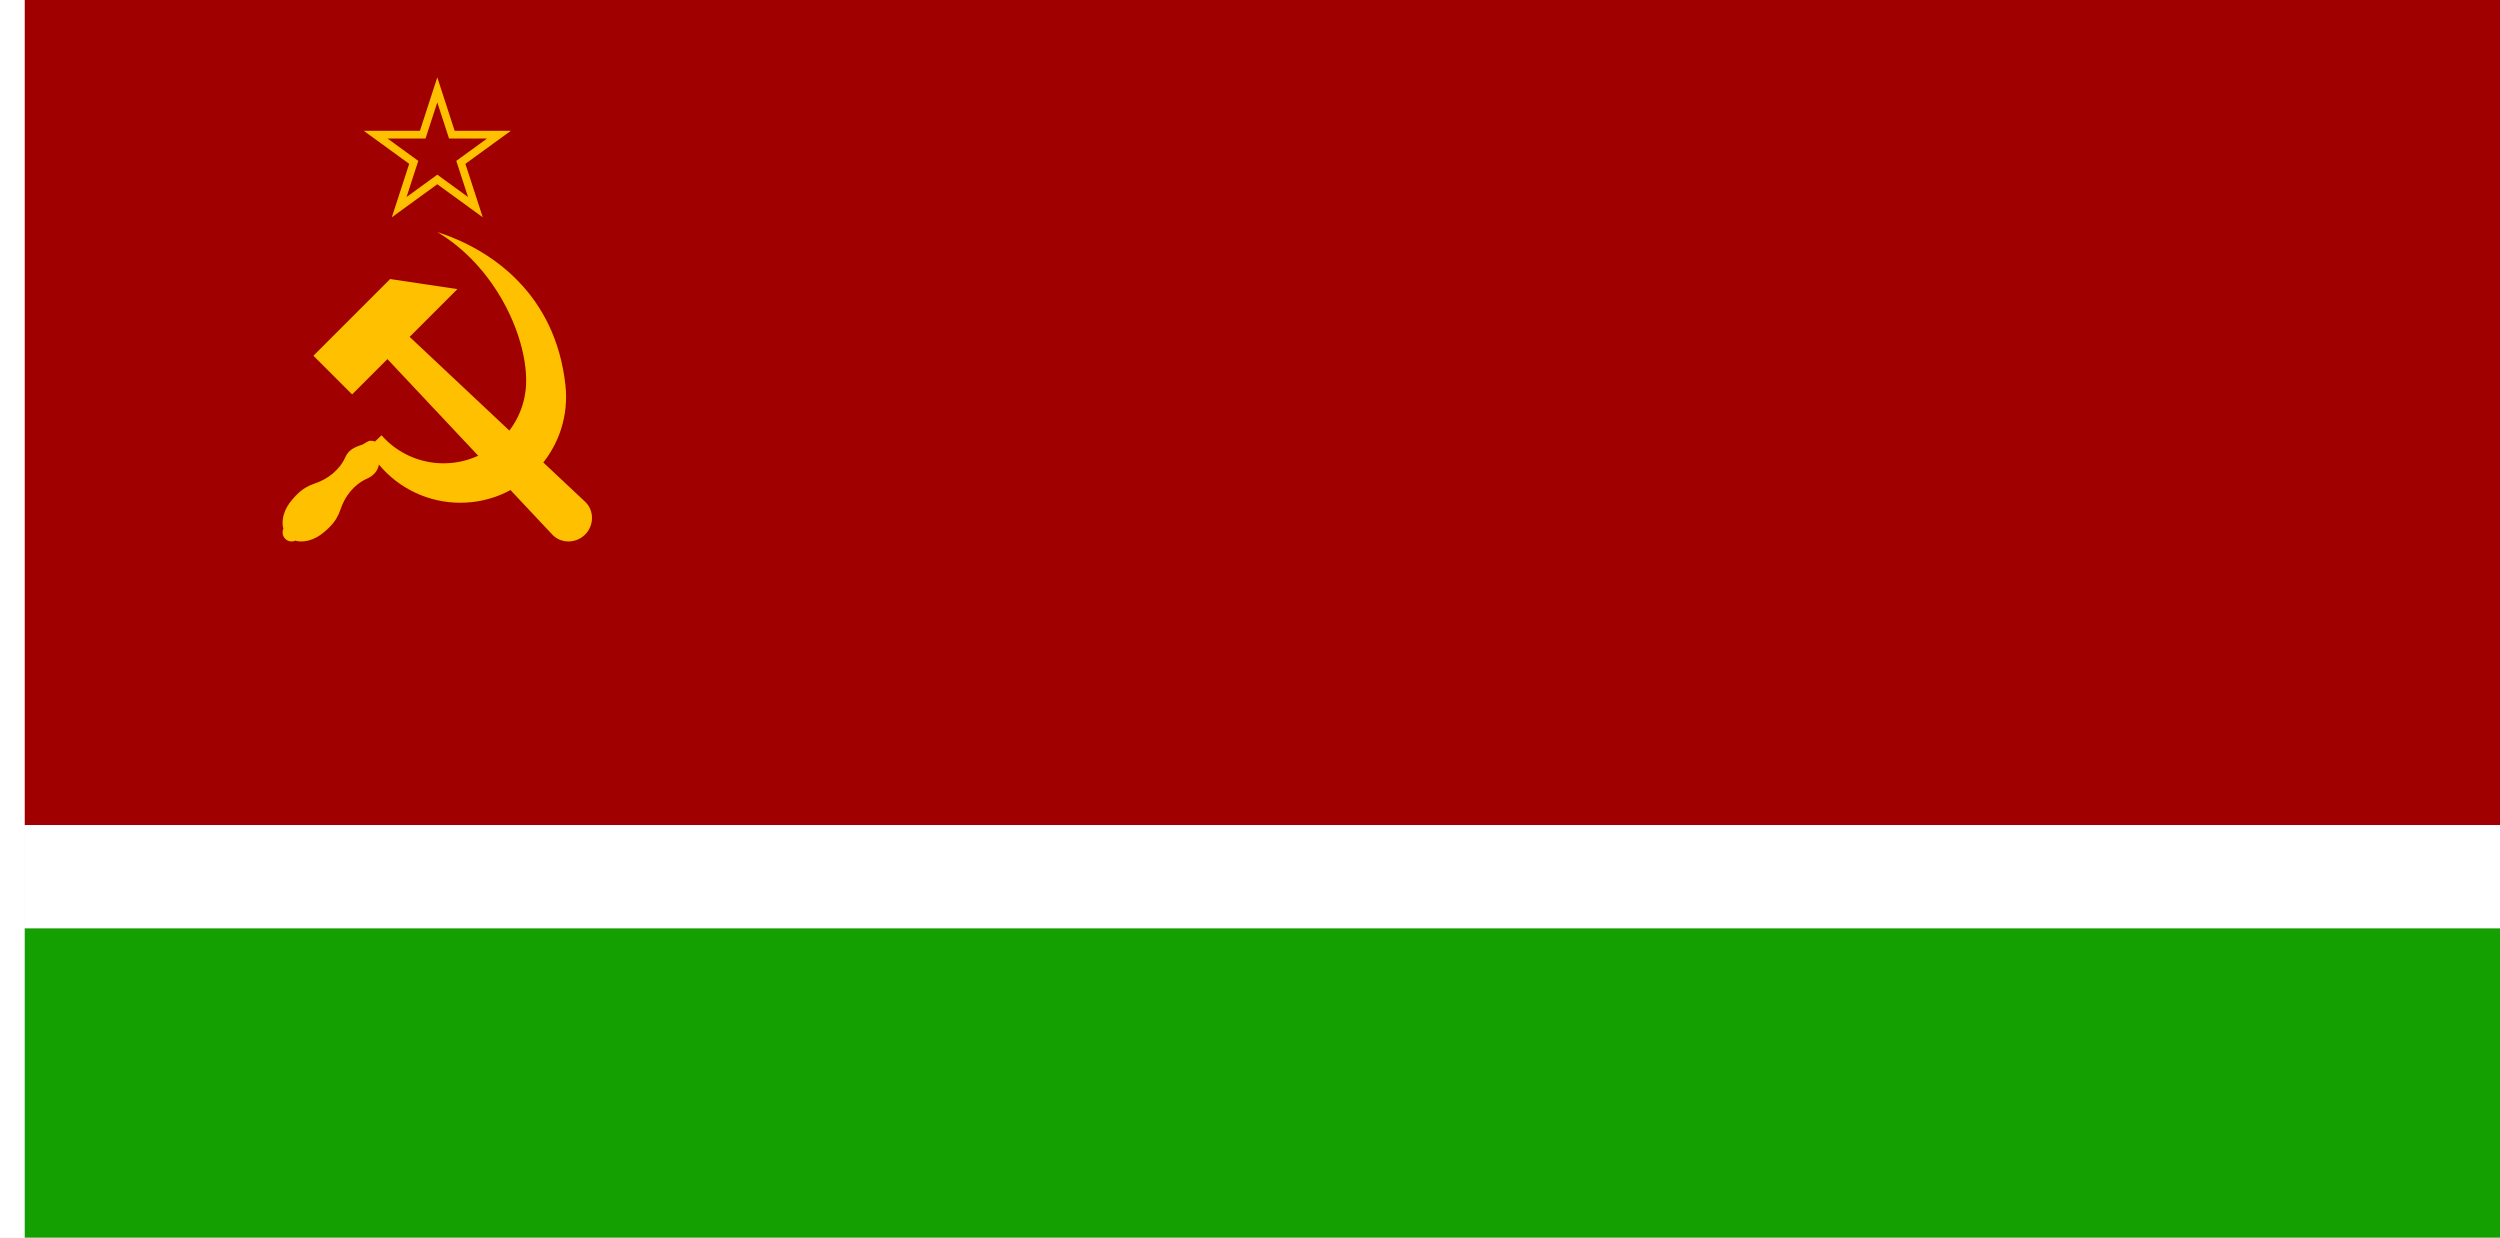
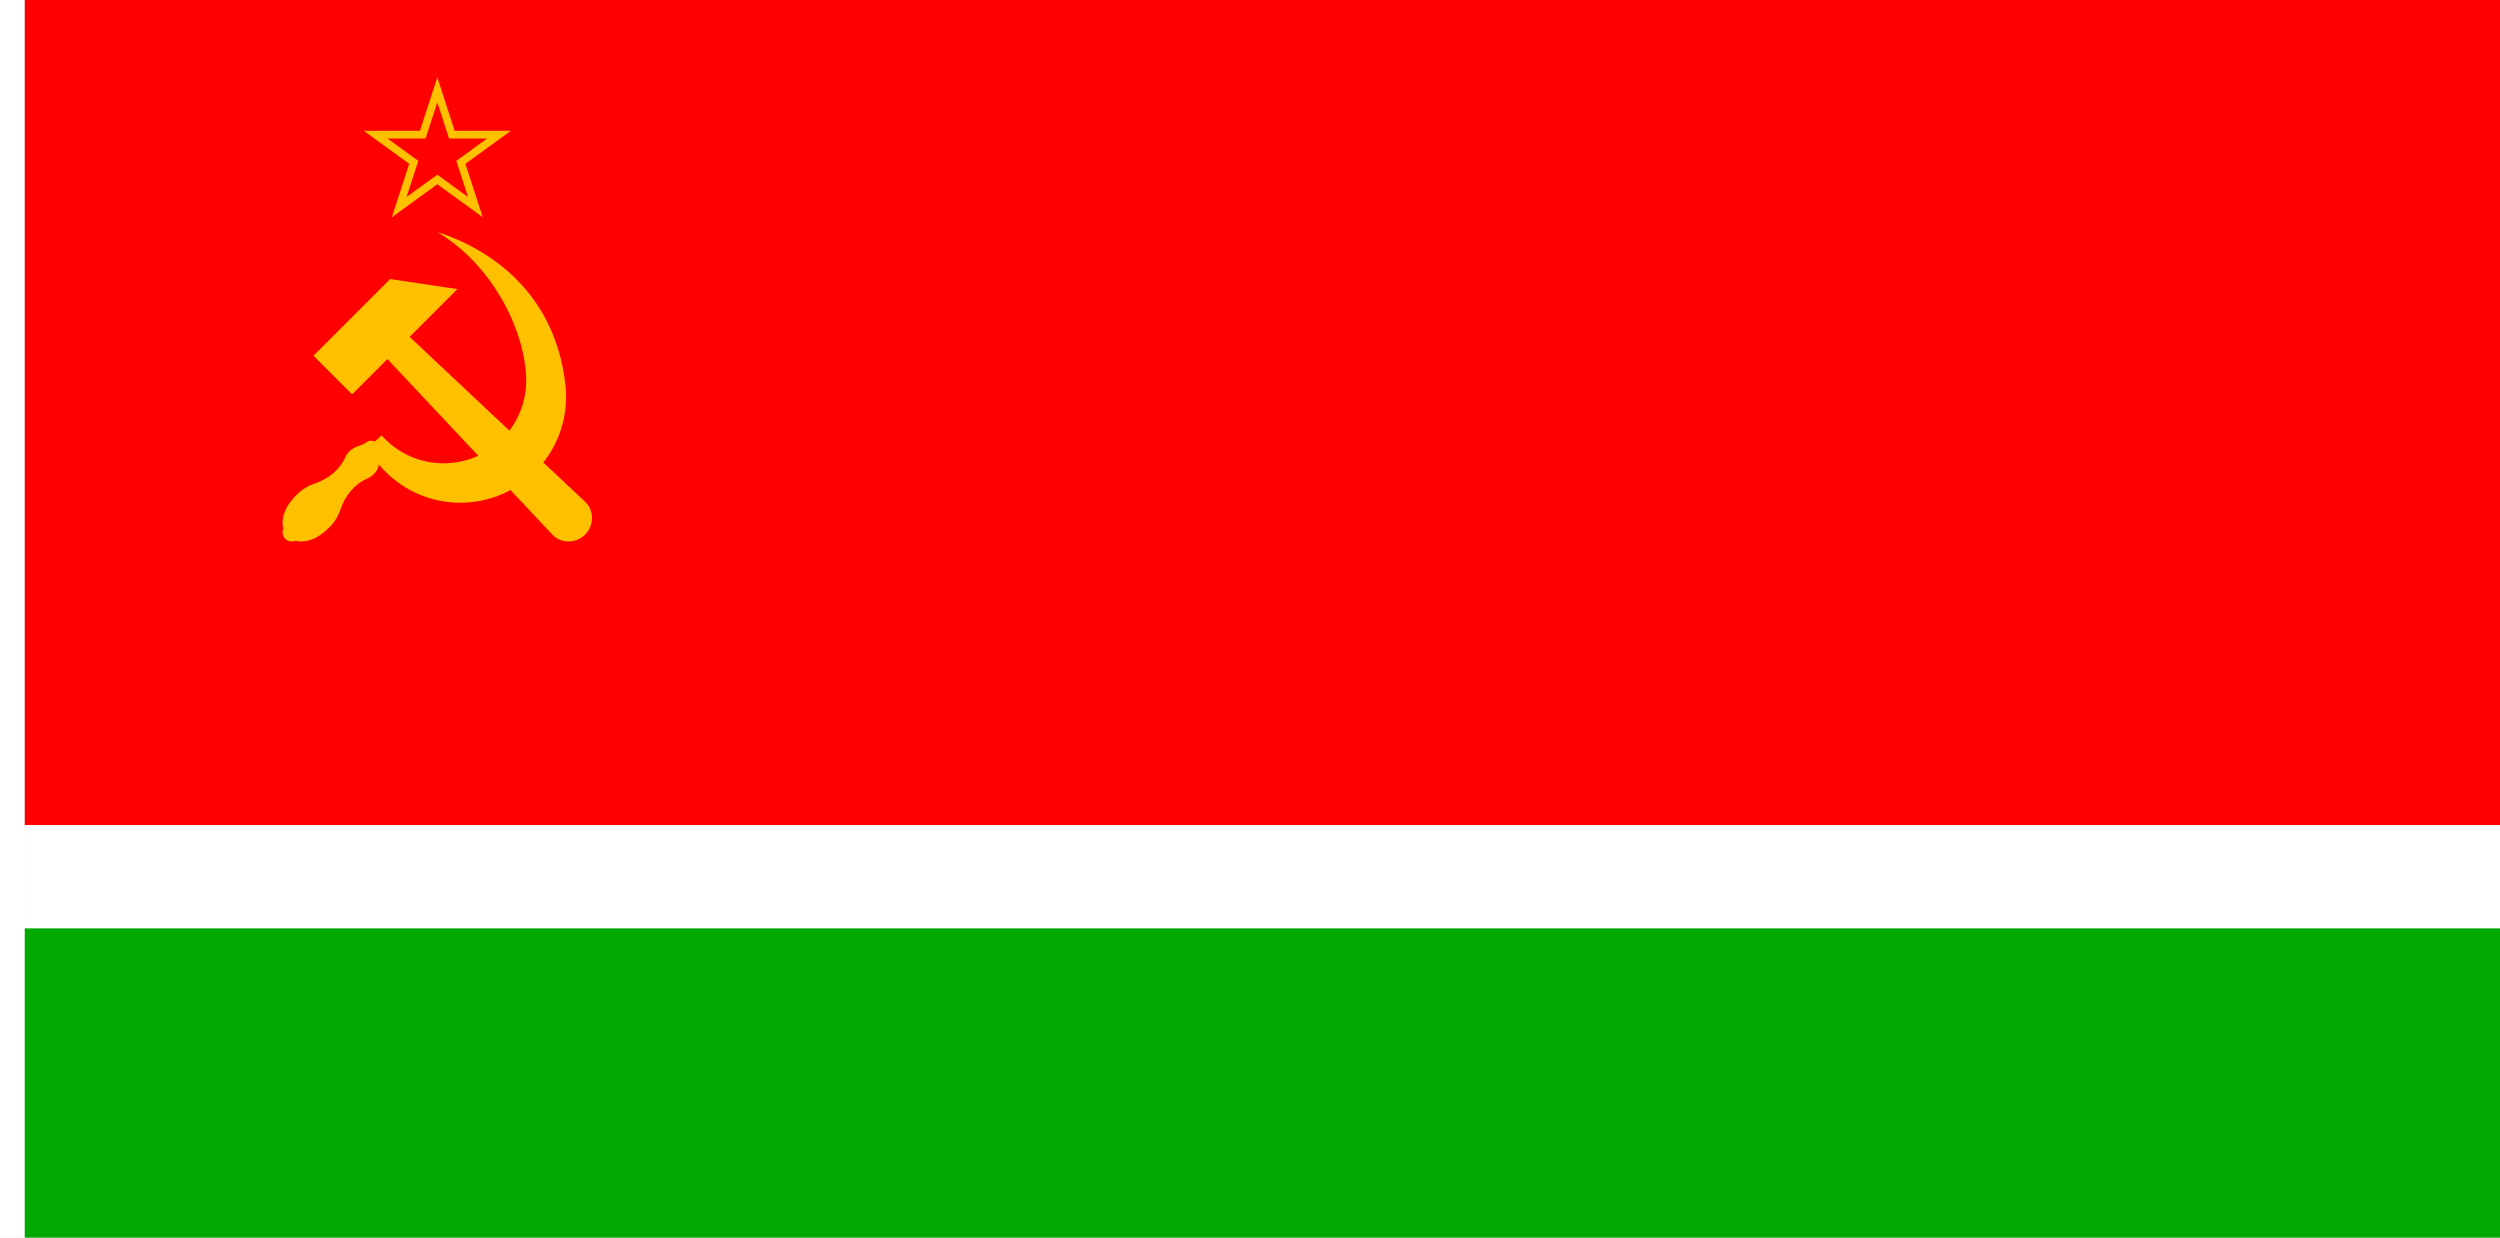
<svg xmlns="http://www.w3.org/2000/svg" width="3636" height="1800" viewBox="0 0 962.025 476.25" version="1.1" id="svg8">
  <defs id="defs2" />
  <g id="layer1" transform="translate(112.3345,-299.2679)">
    <path style="fill:#ffffff;fill-opacity:1;stroke:none;stroke-width:0.512px;stroke-linecap:butt;stroke-linejoin:miter;stroke-opacity:1" d="m -102.81,299.268 h -9.525 v 476.25 h 9.525 z" id="path1079" />
-     <path id="path822" d="m 849.69,616.768 h -952.5 v -317.5 h 952.5 z" style="fill:#a00000;fill-opacity:1;stroke:none;stroke-width:1.263px;stroke-linecap:butt;stroke-linejoin:miter;stroke-opacity:1" />
+     <path id="path822" d="m 849.69,616.768 h -952.5 v -317.5 h 952.5 z" style="fill:#ff0000;fill-opacity:1;stroke:none;stroke-width:1.263px;stroke-linecap:butt;stroke-linejoin:miter;stroke-opacity:1" />
    <g id="g7866-7" style="fill:#ffc000;fill-opacity:1">
      <path style="opacity:1;fill:#ffc000;fill-opacity:1;fill-rule:evenodd;stroke:none;stroke-width:0.265;stroke-linecap:round;stroke-linejoin:round;stroke-miterlimit:4;stroke-dasharray:none;stroke-dashoffset:0;stroke-opacity:1" d="m 55.94,388.565 c 22.256,13.256 34.193,39.496 34.203,57.162 0.01,17.581 -14.253,31.844 -31.834,31.834 -9.125,-0.005 -17.804,-3.945 -23.835,-10.792 l -2.488,2.402 c -0.519,-0.19 -1.077,-0.298 -1.661,-0.298 -1.389,5.3e-4 -2.295,1.246 -3.626,1.644 -2.747,0.822 -5.002,2.088 -6.101,4.586 -2.176,4.945 -6.711,8.551 -11.91,10.251 -2.43,0.794 -4.713,2.163 -6.645,4.095 -2.941,2.941 -5.634,6.332 -5.634,11.216 0,0.715 0.109,1.406 0.309,2.055 -0.203,0.448 -0.309,0.934 -0.309,1.426 -0.001,1.923 1.558,3.482 3.481,3.481 0.491,-2.6e-4 0.976,-0.107 1.424,-0.31 0.65,0.201 1.341,0.31 2.057,0.31 4.884,-1e-5 8.275,-2.693 11.217,-5.634 1.932,-1.932 3.3,-4.215 4.094,-6.645 1.7,-5.199 5.306,-9.734 10.251,-11.91 2.296,-1.01 4.166,-2.898 4.523,-5.421 7.648,9.209 19.068,14.706 31.289,14.713 22.509,0.012 40.758,-18.247 40.756,-40.756 -1.3e-4,-1.449 -0.081,-2.887 -0.234,-4.31 -3.792,-35.226 -28.339,-52.336 -49.326,-59.099 z" id="circle2045" />
      <path id="path891-1" d="m 112.816,492.343 c 3.594,3.377 3.487,9.141 0,12.628 -3.487,3.487 -9.251,3.594 -12.628,0 L 36.743,437.447 23.158,451.032 8.275,436.15 37.782,406.643 63.665,410.525 45.292,428.898 Z" style="opacity:1;fill:#ffc000;fill-opacity:1;fill-rule:evenodd;stroke:none;stroke-width:0.265;stroke-linecap:round;stroke-linejoin:round;stroke-miterlimit:4;stroke-dasharray:none;stroke-dashoffset:0;stroke-opacity:1" />
      <path transform="translate(-3.6964611e-6,-2.0142632e-5)" style="color:#000000;font-style:normal;font-variant:normal;font-weight:normal;font-stretch:normal;font-size:medium;line-height:normal;font-family:sans-serif;font-variant-ligatures:normal;font-variant-position:normal;font-variant-caps:normal;font-variant-numeric:normal;font-variant-alternates:normal;font-feature-settings:normal;text-indent:0;text-align:start;text-decoration:none;text-decoration-line:none;text-decoration-style:solid;text-decoration-color:#000000;letter-spacing:normal;word-spacing:normal;text-transform:none;writing-mode:lr-tb;direction:ltr;text-orientation:mixed;dominant-baseline:auto;baseline-shift:baseline;text-anchor:start;white-space:normal;shape-padding:0;clip-rule:nonzero;display:inline;overflow:visible;visibility:visible;opacity:1;isolation:auto;mix-blend-mode:normal;color-interpolation:sRGB;color-interpolation-filters:linearRGB;solid-color:#000000;solid-opacity:1;vector-effect:none;fill:#ffc000;fill-opacity:1;fill-rule:evenodd;stroke:none;stroke-width:0.265;stroke-linecap:round;stroke-linejoin:round;stroke-miterlimit:4;stroke-dasharray:none;stroke-dashoffset:0;stroke-opacity:1;color-rendering:auto;image-rendering:auto;shape-rendering:auto;text-rendering:auto;enable-background:accumulate" d="m 55.94,329.033 -6.683,20.568 H 27.632 l 17.496,12.711 -6.683,20.568 17.496,-12.711 17.496,12.711 -6.683,-20.568 17.496,-12.711 H 62.623 Z m -4.521,23.545 4.521,-13.912 4.52,13.912 h 14.627 l -11.834,8.598 4.521,13.912 -11.834,-8.598 -11.836,8.598 4.521,-13.912 -11.834,-8.598 z" id="path830-1" />
    </g>
-     <path style="fill:#13a000;fill-opacity:1;stroke:none;stroke-width:0.774px;stroke-linecap:butt;stroke-linejoin:miter;stroke-opacity:1" d="m 849.69,775.518 h -952.5 v -119.062 h 952.5 z" id="path818" />
+     <path style="fill:#00a800;fill-opacity:1;stroke:none;stroke-width:0.774px;stroke-linecap:butt;stroke-linejoin:miter;stroke-opacity:1" d="m 849.69,775.518 h -952.5 v -119.062 h 952.5 z" id="path818" />
    <path id="path820" d="m 849.69,616.768 h -952.5 v 39.688 h 952.5 z" style="fill:#ffffff;fill-opacity:1;stroke:none;stroke-width:0.774px;stroke-linecap:butt;stroke-linejoin:miter;stroke-opacity:1" />
  </g>
</svg>
